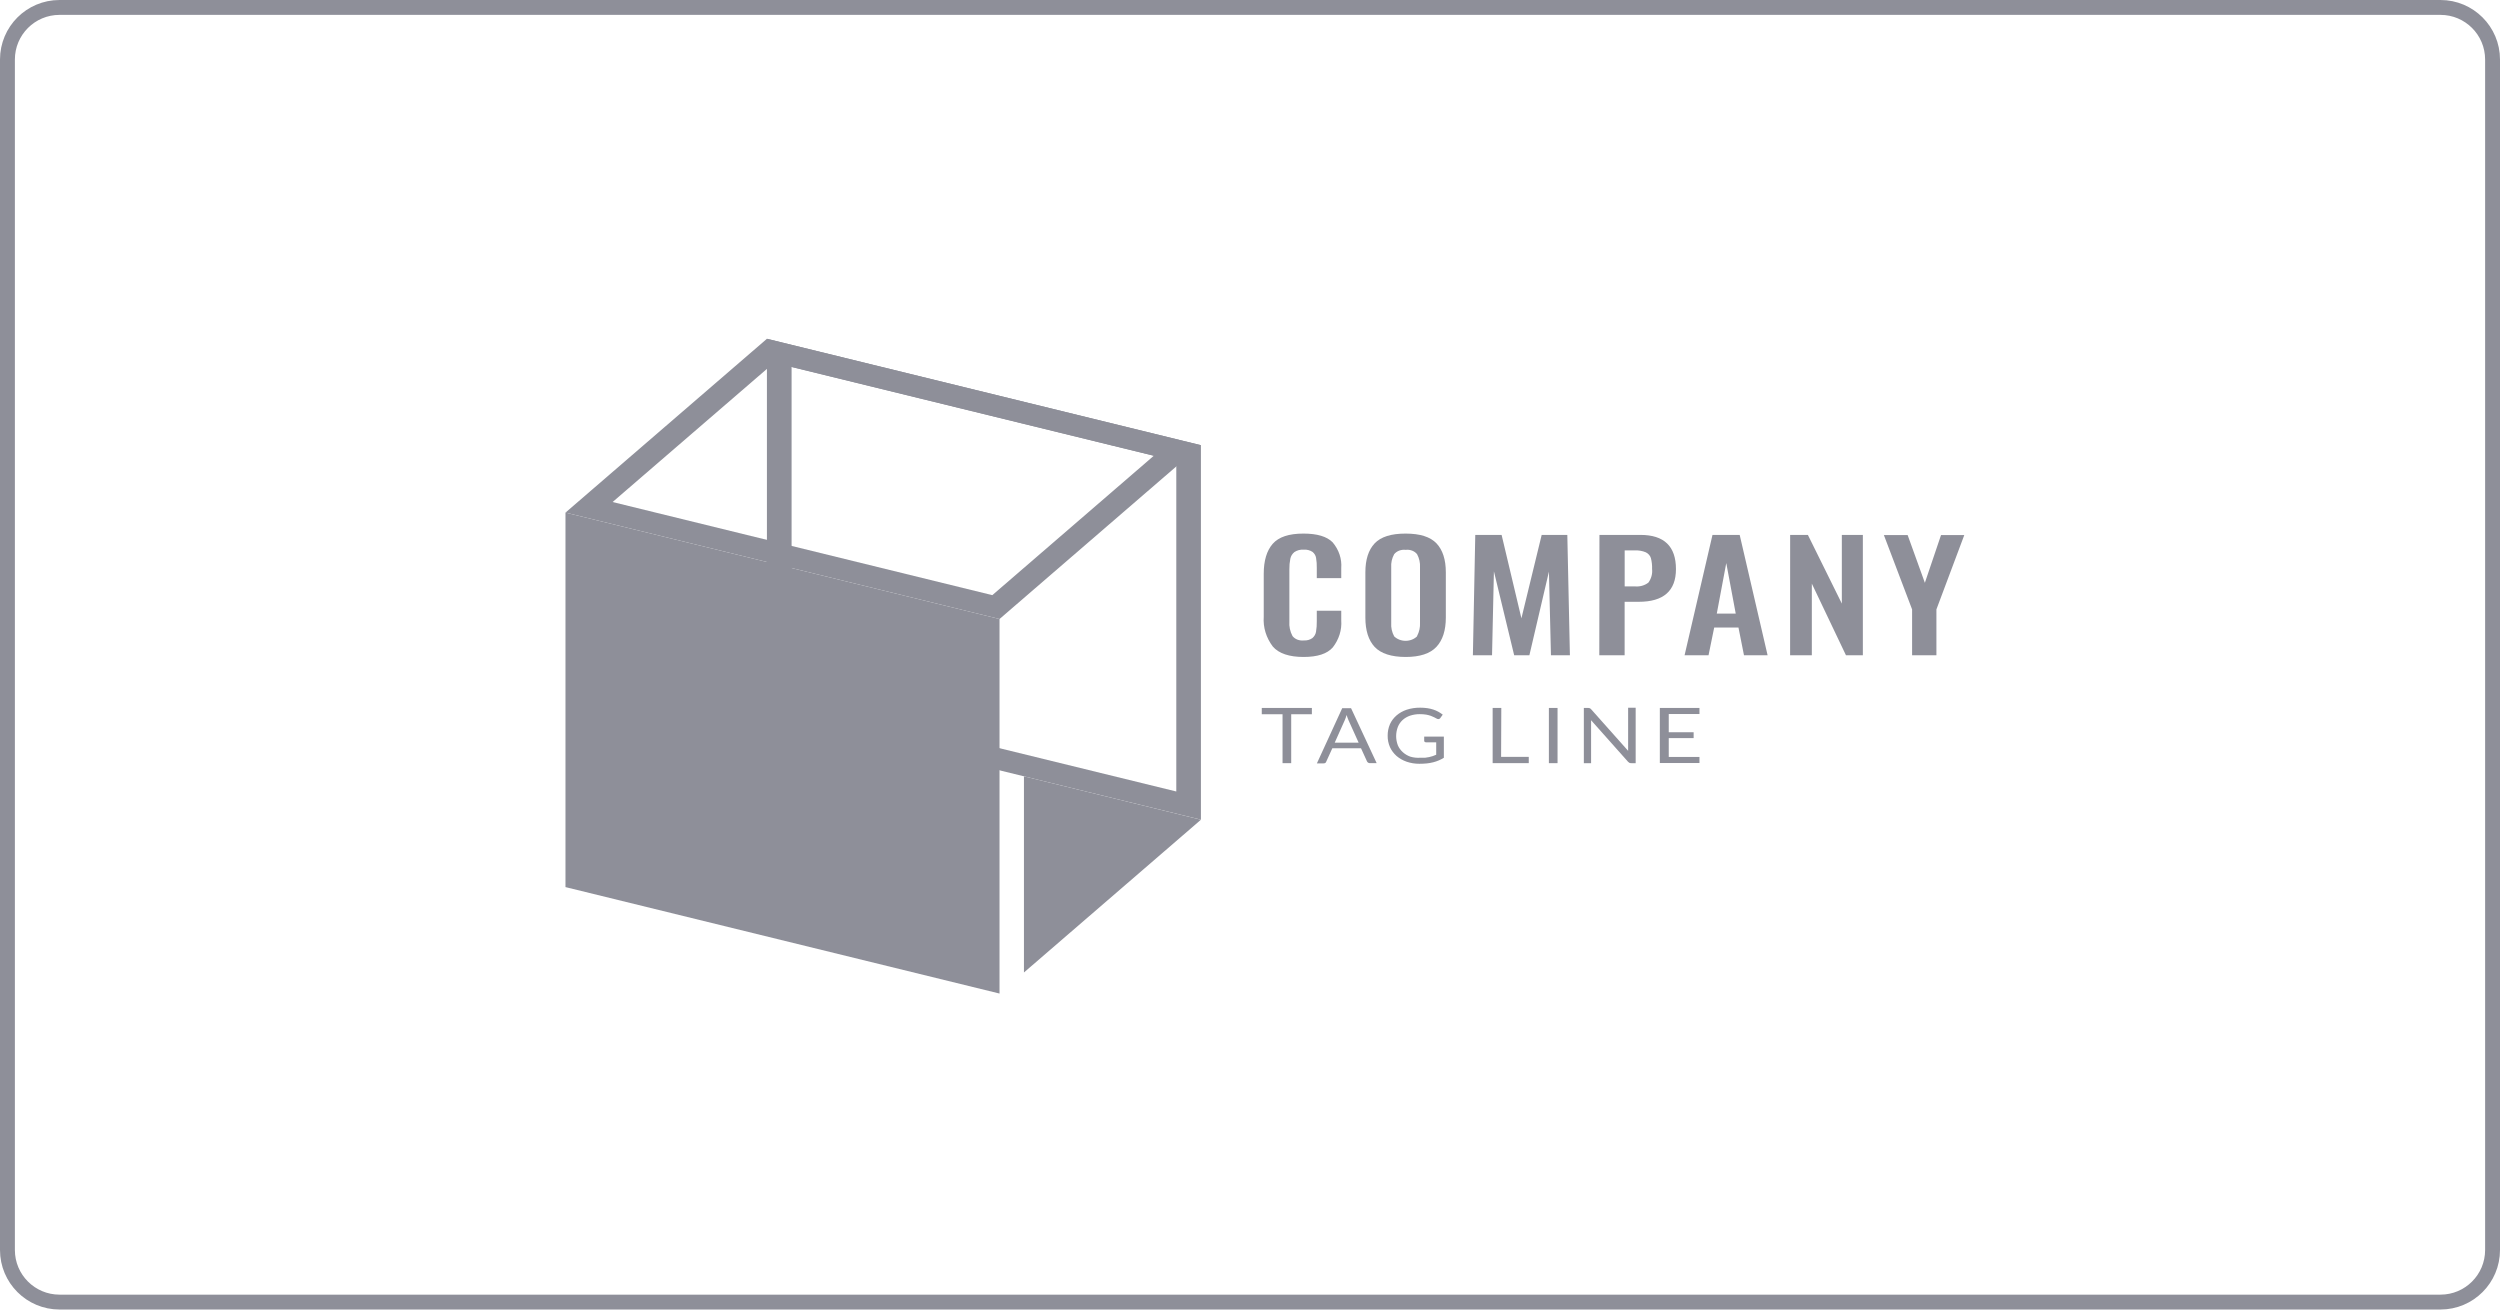
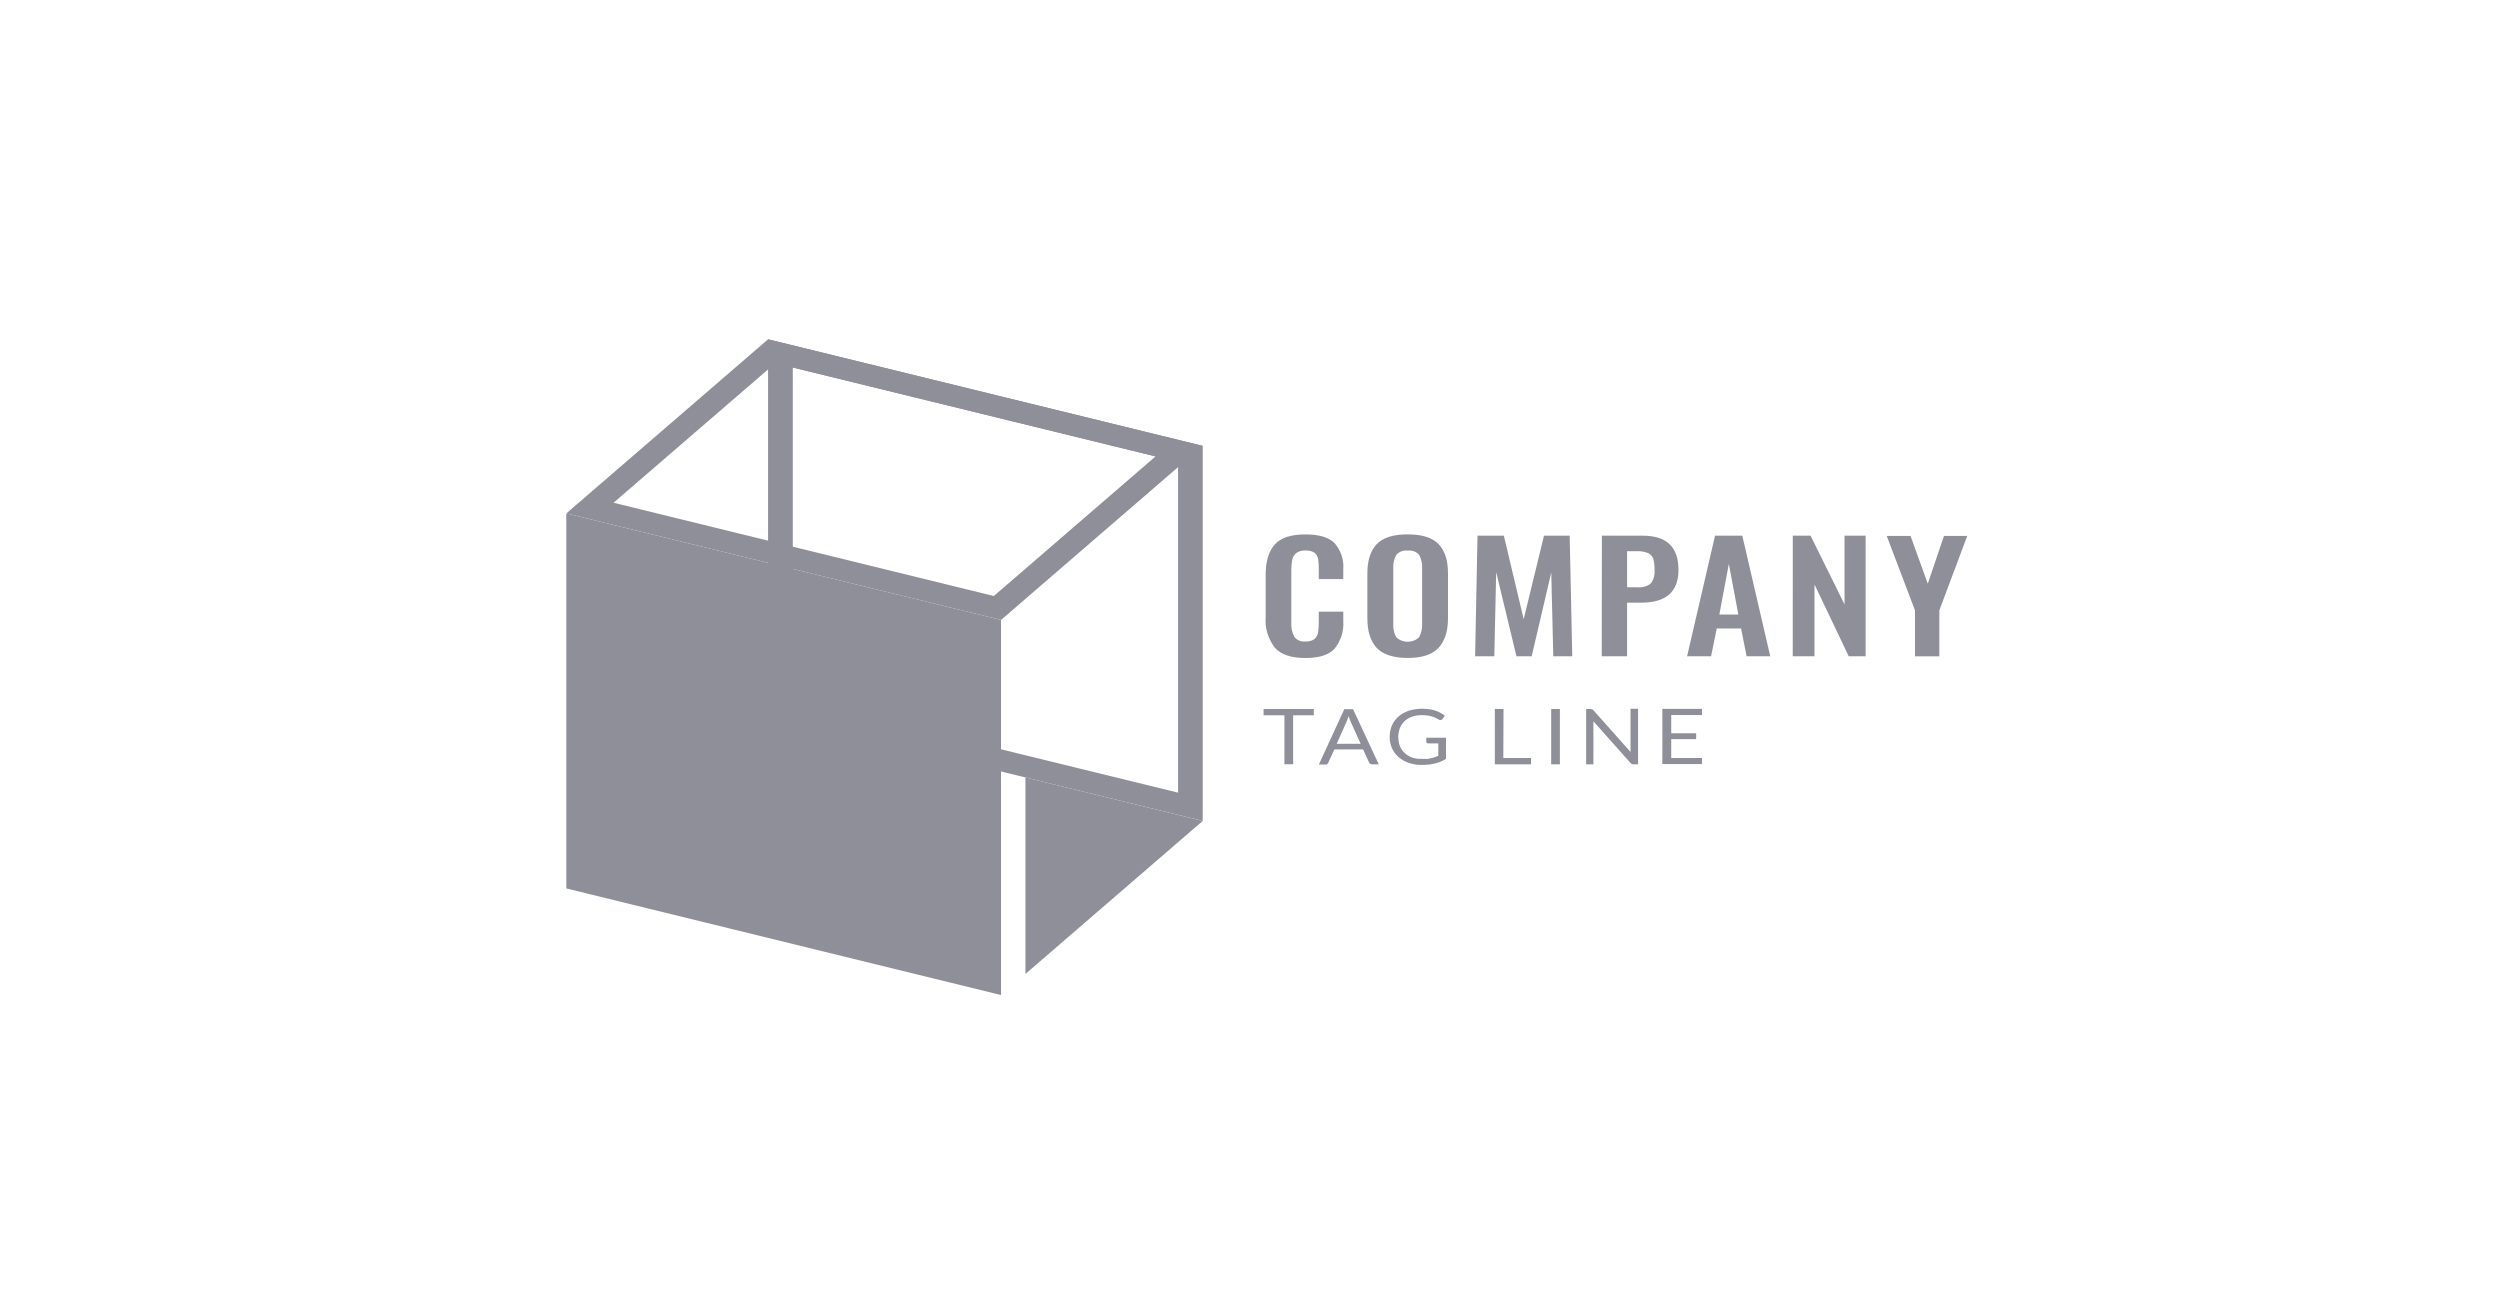
- <svg xmlns="http://www.w3.org/2000/svg" width="168" height="88" viewBox="0 0 168 88" fill="none">
-   <rect x="0.5" y="0.5" width="167" height="87" rx="3.5" stroke="#8E8F99" />
-   <path d="M85.529 43.443C85.085 42.852 84.873 42.154 84.923 41.451V38.563C84.923 37.678 85.124 37.005 85.526 36.545C85.928 36.084 86.618 35.855 87.596 35.857C88.515 35.857 89.168 36.053 89.554 36.445C89.975 36.945 90.179 37.556 90.132 38.172V38.851H88.488V38.164C88.494 37.939 88.478 37.714 88.44 37.491C88.417 37.339 88.334 37.198 88.206 37.091C88.037 36.977 87.824 36.921 87.61 36.936C87.384 36.921 87.161 36.98 86.983 37.1C86.84 37.218 86.744 37.373 86.711 37.541C86.664 37.776 86.642 38.016 86.646 38.255V41.76C86.62 42.098 86.693 42.436 86.857 42.744C86.939 42.848 87.053 42.931 87.185 42.983C87.318 43.034 87.465 43.054 87.61 43.038C87.82 43.053 88.029 42.996 88.192 42.879C88.326 42.764 88.412 42.615 88.437 42.453C88.475 42.221 88.493 41.986 88.488 41.751V41.04H90.132V41.689C90.179 42.332 89.979 42.97 89.564 43.505C89.186 43.934 88.543 44.148 87.596 44.148C86.65 44.148 85.934 43.919 85.529 43.443Z" fill="#8E8F99" />
-   <path d="M92.376 43.473C91.961 43.023 91.753 42.368 91.753 41.501V38.463C91.753 37.605 91.961 36.956 92.376 36.515C92.792 36.075 93.486 35.855 94.46 35.857C95.427 35.857 96.118 36.077 96.533 36.515C96.949 36.956 97.16 37.605 97.16 38.463V41.501C97.16 42.359 96.949 43.017 96.527 43.47C96.104 43.922 95.417 44.148 94.46 44.148C93.503 44.148 92.795 43.919 92.376 43.473ZM95.226 42.744C95.375 42.462 95.442 42.154 95.424 41.845V38.126C95.443 37.822 95.376 37.52 95.229 37.244C95.146 37.138 95.03 37.054 94.894 37.002C94.757 36.95 94.607 36.932 94.46 36.95C94.312 36.932 94.162 36.951 94.025 37.002C93.889 37.054 93.772 37.138 93.687 37.244C93.537 37.519 93.469 37.822 93.49 38.126V41.863C93.469 42.172 93.537 42.48 93.687 42.762C93.783 42.856 93.901 42.932 94.034 42.984C94.167 43.036 94.311 43.063 94.457 43.063C94.602 43.063 94.746 43.036 94.879 42.984C95.012 42.932 95.13 42.856 95.226 42.762V42.744Z" fill="#8E8F99" />
-   <path d="M99.138 35.946H100.908L102.239 41.551L103.601 35.946H105.324L105.498 44.036H104.224L104.088 38.414L102.774 44.036H101.753L100.391 38.393L100.265 44.036H98.978L99.138 35.946Z" fill="#8E8F99" />
-   <path d="M107.483 35.946H110.241C111.829 35.946 112.624 36.712 112.624 38.243C112.624 39.71 111.787 40.443 110.115 40.441H109.175V44.036H107.473L107.483 35.946ZM109.839 39.404C110.007 39.422 110.178 39.409 110.34 39.365C110.501 39.321 110.65 39.247 110.775 39.148C110.97 38.875 111.056 38.554 111.02 38.234C111.029 37.988 111.002 37.741 110.939 37.5C110.914 37.42 110.872 37.344 110.813 37.278C110.755 37.212 110.682 37.157 110.598 37.115C110.362 37.017 110.101 36.973 109.839 36.986H109.178V39.404H109.839Z" fill="#8E8F99" />
-   <path d="M115.079 35.946H116.907L118.783 44.036H117.196L116.825 42.171H115.194L114.813 44.036H113.203L115.079 35.946ZM116.641 41.234L116.005 37.838L115.368 41.234H116.641Z" fill="#8E8F99" />
-   <path d="M120.298 35.946H121.49L123.771 40.561V35.946H125.184V44.036H124.05L121.755 39.219V44.036H120.295L120.298 35.946Z" fill="#8E8F99" />
-   <path d="M128.493 40.952L126.597 35.957H128.194L129.351 39.165L130.437 35.957H132L130.127 40.952V44.036H128.493V40.952Z" fill="#8E8F99" />
-   <path d="M88.158 47.574V47.997H86.769V51.284H86.187V47.997H84.791V47.574H88.158Z" fill="#8E8F99" />
-   <path d="M92.512 51.284H92.063C92.017 51.287 91.972 51.274 91.937 51.249C91.903 51.228 91.877 51.198 91.862 51.164L91.46 50.283H89.533L89.131 51.164C89.12 51.201 89.099 51.235 89.07 51.264C89.034 51.288 88.99 51.301 88.944 51.299H88.495L90.197 47.589H90.79L92.512 51.284ZM89.693 49.907H91.3L90.619 48.397C90.569 48.282 90.527 48.166 90.493 48.047C90.469 48.117 90.449 48.185 90.429 48.244L90.367 48.4L89.693 49.907Z" fill="#8E8F99" />
-   <path d="M95.447 50.92C95.554 50.925 95.661 50.925 95.767 50.92C95.859 50.912 95.95 50.897 96.04 50.876C96.123 50.858 96.205 50.836 96.285 50.809C96.36 50.782 96.435 50.75 96.513 50.717V49.883H95.832C95.815 49.884 95.798 49.882 95.782 49.877C95.767 49.871 95.752 49.864 95.74 49.854C95.729 49.845 95.72 49.835 95.714 49.823C95.708 49.812 95.705 49.799 95.706 49.786V49.501H97.027V50.923C96.919 50.99 96.805 51.049 96.686 51.099C96.565 51.151 96.439 51.193 96.309 51.226C96.169 51.261 96.027 51.287 95.883 51.302C95.718 51.318 95.552 51.326 95.386 51.326C95.092 51.328 94.801 51.281 94.528 51.188C94.273 51.099 94.041 50.967 93.847 50.8C93.657 50.63 93.508 50.431 93.408 50.212C93.3 49.966 93.247 49.705 93.251 49.442C93.248 49.178 93.299 48.915 93.404 48.667C93.502 48.447 93.652 48.247 93.844 48.079C94.038 47.912 94.27 47.781 94.525 47.694C94.816 47.599 95.126 47.553 95.437 47.556C95.596 47.556 95.754 47.567 95.91 47.588C96.049 47.608 96.184 47.639 96.315 47.682C96.434 47.721 96.549 47.77 96.656 47.829C96.76 47.887 96.859 47.952 96.952 48.023L96.789 48.252C96.776 48.273 96.757 48.291 96.733 48.303C96.71 48.316 96.683 48.322 96.656 48.323C96.618 48.322 96.582 48.312 96.55 48.293C96.499 48.27 96.445 48.241 96.383 48.205C96.311 48.166 96.235 48.133 96.155 48.105C96.054 48.07 95.949 48.043 95.842 48.023C95.7 48.001 95.555 47.99 95.41 47.991C95.185 47.989 94.962 48.024 94.753 48.094C94.563 48.159 94.392 48.26 94.252 48.388C94.111 48.521 94.003 48.678 93.936 48.849C93.783 49.251 93.783 49.684 93.936 50.086C94.01 50.26 94.126 50.419 94.276 50.553C94.416 50.68 94.585 50.78 94.773 50.847C94.99 50.911 95.219 50.936 95.447 50.92Z" fill="#8E8F99" />
-   <path d="M100.874 50.861H102.733V51.284H100.306V47.574H100.888L100.874 50.861Z" fill="#8E8F99" />
-   <path d="M104.667 51.284H104.085V47.574H104.667V51.284Z" fill="#8E8F99" />
-   <path d="M106.833 47.591C106.867 47.608 106.897 47.631 106.921 47.659L109.41 50.456C109.406 50.412 109.406 50.368 109.41 50.324C109.41 50.283 109.41 50.241 109.41 50.203V47.559H109.917V51.285H109.624C109.581 51.288 109.537 51.28 109.498 51.264C109.463 51.245 109.432 51.221 109.406 51.193L106.921 48.399C106.921 48.443 106.921 48.484 106.921 48.526C106.921 48.567 106.921 48.605 106.921 48.64V51.285H106.434V47.574H106.737C106.77 47.574 106.803 47.58 106.833 47.591Z" fill="#8E8F99" />
-   <path d="M114.204 47.574V47.982H112.14V49.207H113.812V49.601H112.14V50.867H114.204V51.275H111.541V47.574H114.204Z" fill="#8E8F99" />
-   <path d="M53.195 24.659L79.047 30.993V53.188L53.195 46.857V24.659ZM51.537 22.767V47.935L80.702 55.083V29.918L51.537 22.767Z" fill="#8E8F99" />
-   <path d="M67.168 66.767L38 59.613V34.447L67.168 41.598V66.767Z" fill="#8E8F99" />
-   <path d="M52.02 24.374L77.535 30.628L66.684 39.994L41.166 33.736L52.02 24.374ZM51.537 22.767L38 34.447L67.168 41.598L80.702 29.917L51.537 22.767Z" fill="#8E8F99" />
-   <path d="M68.809 65.351L80.702 55.086L68.809 52.169V65.351Z" fill="#8E8F99" />
+ <svg xmlns="http://www.w3.org/2000/svg" version="1.1" width="61" height="32" viewBox="0 0 61 32">
+   <path fill="#8e8f99" d="M31.102 15.798c-0.161-0.215-0.239-0.469-0.22-0.724v-1.050c0-0.322 0.073-0.567 0.219-0.734s0.397-0.251 0.753-0.25c0.334 0 0.572 0.071 0.712 0.214 0.153 0.182 0.228 0.404 0.21 0.628v0.247h-0.598v-0.25c0.002-0.082-0.004-0.164-0.017-0.245-0.009-0.055-0.039-0.107-0.085-0.145-0.061-0.042-0.139-0.062-0.217-0.057-0.082-0.005-0.163 0.016-0.228 0.060-0.052 0.043-0.087 0.099-0.099 0.16-0.017 0.086-0.025 0.173-0.024 0.26v1.275c-0.009 0.123 0.017 0.246 0.077 0.358 0.030 0.038 0.071 0.068 0.119 0.087s0.102 0.026 0.154 0.020c0.077 0.005 0.153-0.015 0.212-0.058 0.049-0.042 0.080-0.096 0.089-0.155 0.014-0.085 0.020-0.17 0.019-0.255v-0.259h0.598v0.236c0.017 0.234-0.056 0.466-0.207 0.66-0.137 0.156-0.371 0.234-0.716 0.234s-0.604-0.083-0.752-0.256z" />
+   <path fill="#8e8f99" d="M33.591 15.808c-0.151-0.163-0.227-0.402-0.227-0.717v-1.105c0-0.312 0.076-0.548 0.227-0.708s0.404-0.24 0.758-0.239c0.352 0 0.603 0.080 0.754 0.239s0.228 0.396 0.228 0.708v1.105c0 0.312-0.077 0.551-0.23 0.716s-0.404 0.247-0.752 0.247-0.605-0.083-0.758-0.246zM34.628 15.543c0.054-0.102 0.079-0.215 0.072-0.327v-1.353c0.007-0.11-0.017-0.22-0.071-0.321-0.030-0.039-0.073-0.069-0.122-0.088s-0.104-0.025-0.158-0.019c-0.054-0.006-0.108 0-0.158 0.019s-0.092 0.049-0.123 0.088c-0.054 0.1-0.079 0.21-0.072 0.32v1.359c-0.008 0.112 0.017 0.225 0.072 0.327 0.035 0.034 0.078 0.062 0.126 0.081s0.101 0.029 0.154 0.029 0.105-0.010 0.154-0.029c0.048-0.019 0.091-0.047 0.126-0.081v-0.006z" />
+   <path fill="#8e8f99" d="M36.050 13.071h0.644l0.484 2.038 0.495-2.038h0.627l0.063 2.942h-0.463l-0.049-2.045-0.478 2.045h-0.371l-0.495-2.052-0.046 2.052h-0.468l0.058-2.942z" />
+   <path fill="#8e8f99" d="M39.085 13.071h1.003c0.577 0 0.867 0.278 0.867 0.835 0 0.533-0.304 0.8-0.912 0.799h-0.342v1.308h-0.619l0.004-2.942zM39.941 14.329c0.061 0.007 0.123 0.002 0.182-0.014s0.113-0.043 0.158-0.079c0.071-0.099 0.102-0.216 0.089-0.332 0.003-0.090-0.007-0.18-0.029-0.267-0.009-0.029-0.024-0.057-0.046-0.081s-0.048-0.044-0.078-0.059c-0.086-0.036-0.181-0.052-0.276-0.047h-0.24v0.879h0.24z" />
+   <path fill="#8e8f99" d="M41.847 13.071h0.665l0.682 2.942h-0.577l-0.135-0.678h-0.593l-0.139 0.678h-0.585l0.682-2.942zM42.415 14.994l-0.231-1.235-0.232 1.235h0.463z" />
+   <path fill="#8e8f99" d="M43.745 13.071h0.433l0.829 1.678v-1.678h0.514v2.942h-0.412l-0.835-1.752v1.752h-0.531l0.001-2.942z" />
+   <path fill="#8e8f99" d="M46.725 14.892l-0.689-1.816h0.581l0.421 1.167 0.395-1.167h0.568l-0.681 1.816v1.122h-0.594v-1.122z" />
+   <path fill="#8e8f99" d="M32.057 17.299v0.154h-0.505v1.195h-0.212v-1.195h-0.508v-0.154h1.224z" />
+   <path fill="#8e8f99" d="M33.641 18.649h-0.163c-0.017 0.001-0.033-0.004-0.046-0.013-0.012-0.008-0.022-0.019-0.027-0.031l-0.146-0.32h-0.701l-0.146 0.32c-0.004 0.013-0.012 0.026-0.022 0.036-0.013 0.009-0.029 0.014-0.046 0.013h-0.163l0.619-1.349h0.215l0.626 1.344zM32.616 18.148h0.584l-0.248-0.549c-0.018-0.042-0.034-0.084-0.046-0.127-0.009 0.026-0.016 0.050-0.024 0.072l-0.022 0.057-0.245 0.548z" />
+   <path fill="#8e8f99" d="M34.708 18.516c0.039 0.002 0.078 0.002 0.116 0 0.033-0.003 0.067-0.008 0.099-0.016 0.030-0.006 0.060-0.015 0.089-0.025 0.027-0.010 0.054-0.021 0.083-0.033v-0.303h-0.248c-0.006 0-0.012-0-0.018-0.002s-0.011-0.005-0.015-0.008c-0.004-0.003-0.007-0.007-0.009-0.011s-0.003-0.009-0.003-0.014v-0.104h0.48v0.517c-0.039 0.024-0.081 0.046-0.124 0.064s-0.090 0.034-0.137 0.046c-0.051 0.013-0.102 0.022-0.155 0.028-0.060 0.006-0.12 0.009-0.181 0.009-0.107 0.001-0.213-0.016-0.312-0.050-0.093-0.032-0.177-0.080-0.248-0.141-0.069-0.062-0.123-0.134-0.16-0.214-0.039-0.089-0.058-0.184-0.057-0.28-0.001-0.096 0.018-0.192 0.056-0.282 0.036-0.080 0.090-0.153 0.16-0.214s0.155-0.108 0.248-0.14c0.106-0.034 0.219-0.051 0.332-0.050 0.058-0 0.115 0.004 0.172 0.012 0.050 0.007 0.1 0.018 0.147 0.034 0.043 0.014 0.085 0.032 0.124 0.053 0.038 0.021 0.074 0.045 0.108 0.070l-0.059 0.083c-0.005 0.008-0.012 0.014-0.020 0.018s-0.018 0.007-0.028 0.007c-0.014-0-0.027-0.004-0.038-0.011-0.019-0.009-0.038-0.019-0.061-0.032-0.026-0.014-0.054-0.026-0.083-0.036-0.037-0.013-0.075-0.023-0.114-0.030-0.052-0.008-0.105-0.012-0.157-0.012-0.082-0.001-0.163 0.012-0.239 0.037-0.069 0.024-0.131 0.060-0.182 0.107-0.051 0.049-0.090 0.106-0.115 0.168-0.055 0.146-0.055 0.304 0 0.45 0.027 0.063 0.069 0.121 0.124 0.17 0.051 0.046 0.112 0.083 0.181 0.107 0.079 0.023 0.162 0.032 0.245 0.027z" />
+   <path fill="#8e8f99" d="M36.681 18.495h0.676v0.154h-0.883v-1.349h0.212l-0.005 1.195z" />
+   <path fill="#8e8f99" d="M38.061 18.649h-0.212v-1.349h0.212v1.349z" />
+   <path fill="#8e8f99" d="M38.848 17.306c0.012 0.006 0.023 0.015 0.032 0.025l0.905 1.017c-0.001-0.016-0.001-0.032 0-0.048 0-0.015 0-0.030 0-0.044v-0.962h0.184v1.355h-0.107c-0.016 0.001-0.032-0.002-0.046-0.008-0.013-0.007-0.024-0.015-0.033-0.026l-0.904-1.016c0 0.016 0 0.031 0 0.046s0 0.029 0 0.042v0.962h-0.177v-1.349h0.11c0.012 0 0.024 0.002 0.035 0.006z" />
+   <path fill="#8e8f99" d="M41.529 17.299v0.148h-0.751v0.445h0.608v0.143h-0.608v0.46h0.751v0.148h-0.968v-1.346h0.968z" />
+   <path fill="#8e8f99" d="M19.344 8.967l9.401 2.303v8.071l-9.401-2.302v-8.072zM18.741 8.279v9.152l10.605 2.599v-9.151l-10.605-2.6z" />
+   <path fill="#8e8f99" d="M24.425 24.279l-10.607-2.601v-9.151l10.607 2.6v9.152z" />
+   <path fill="#8e8f99" d="M18.917 8.863l9.278 2.274-3.946 3.406-9.279-2.276 3.947-3.405zM18.741 8.279l-4.923 4.248 10.607 2.6 4.921-4.248-10.605-2.6z" />
+   <path fill="#8e8f99" d="M25.021 23.764l4.325-3.733-4.325-1.061v4.793z" />
</svg>
